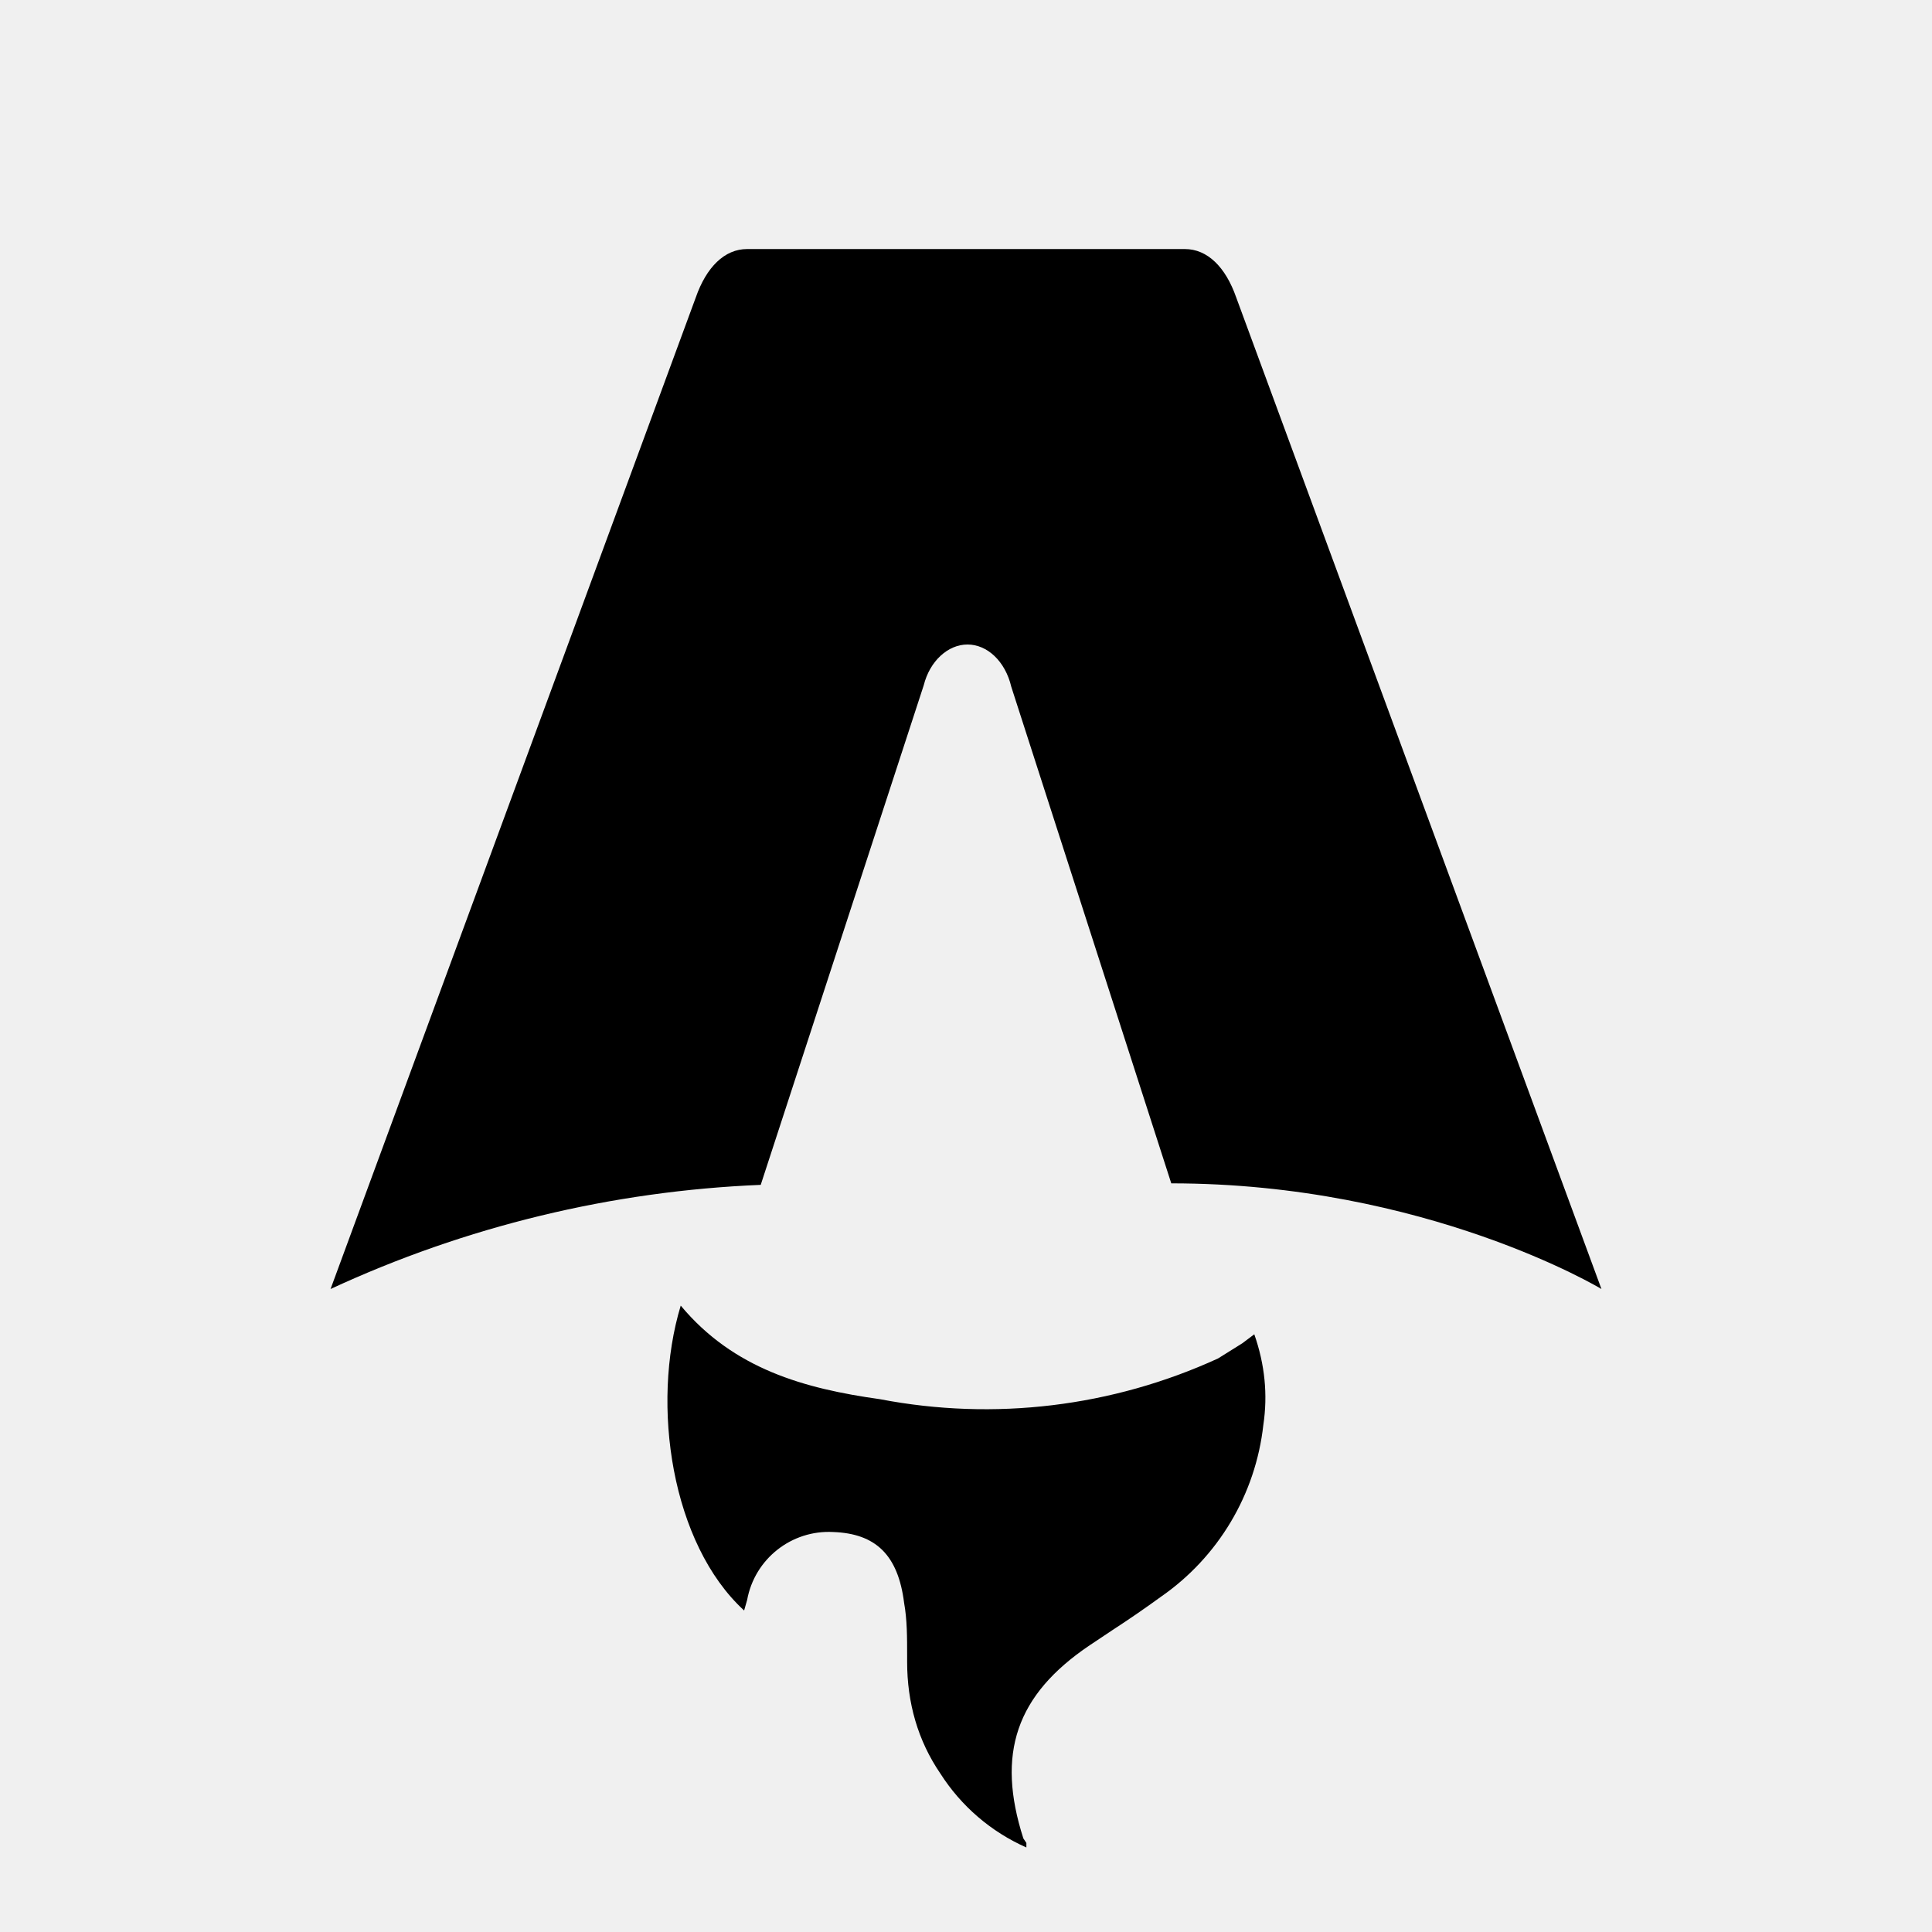
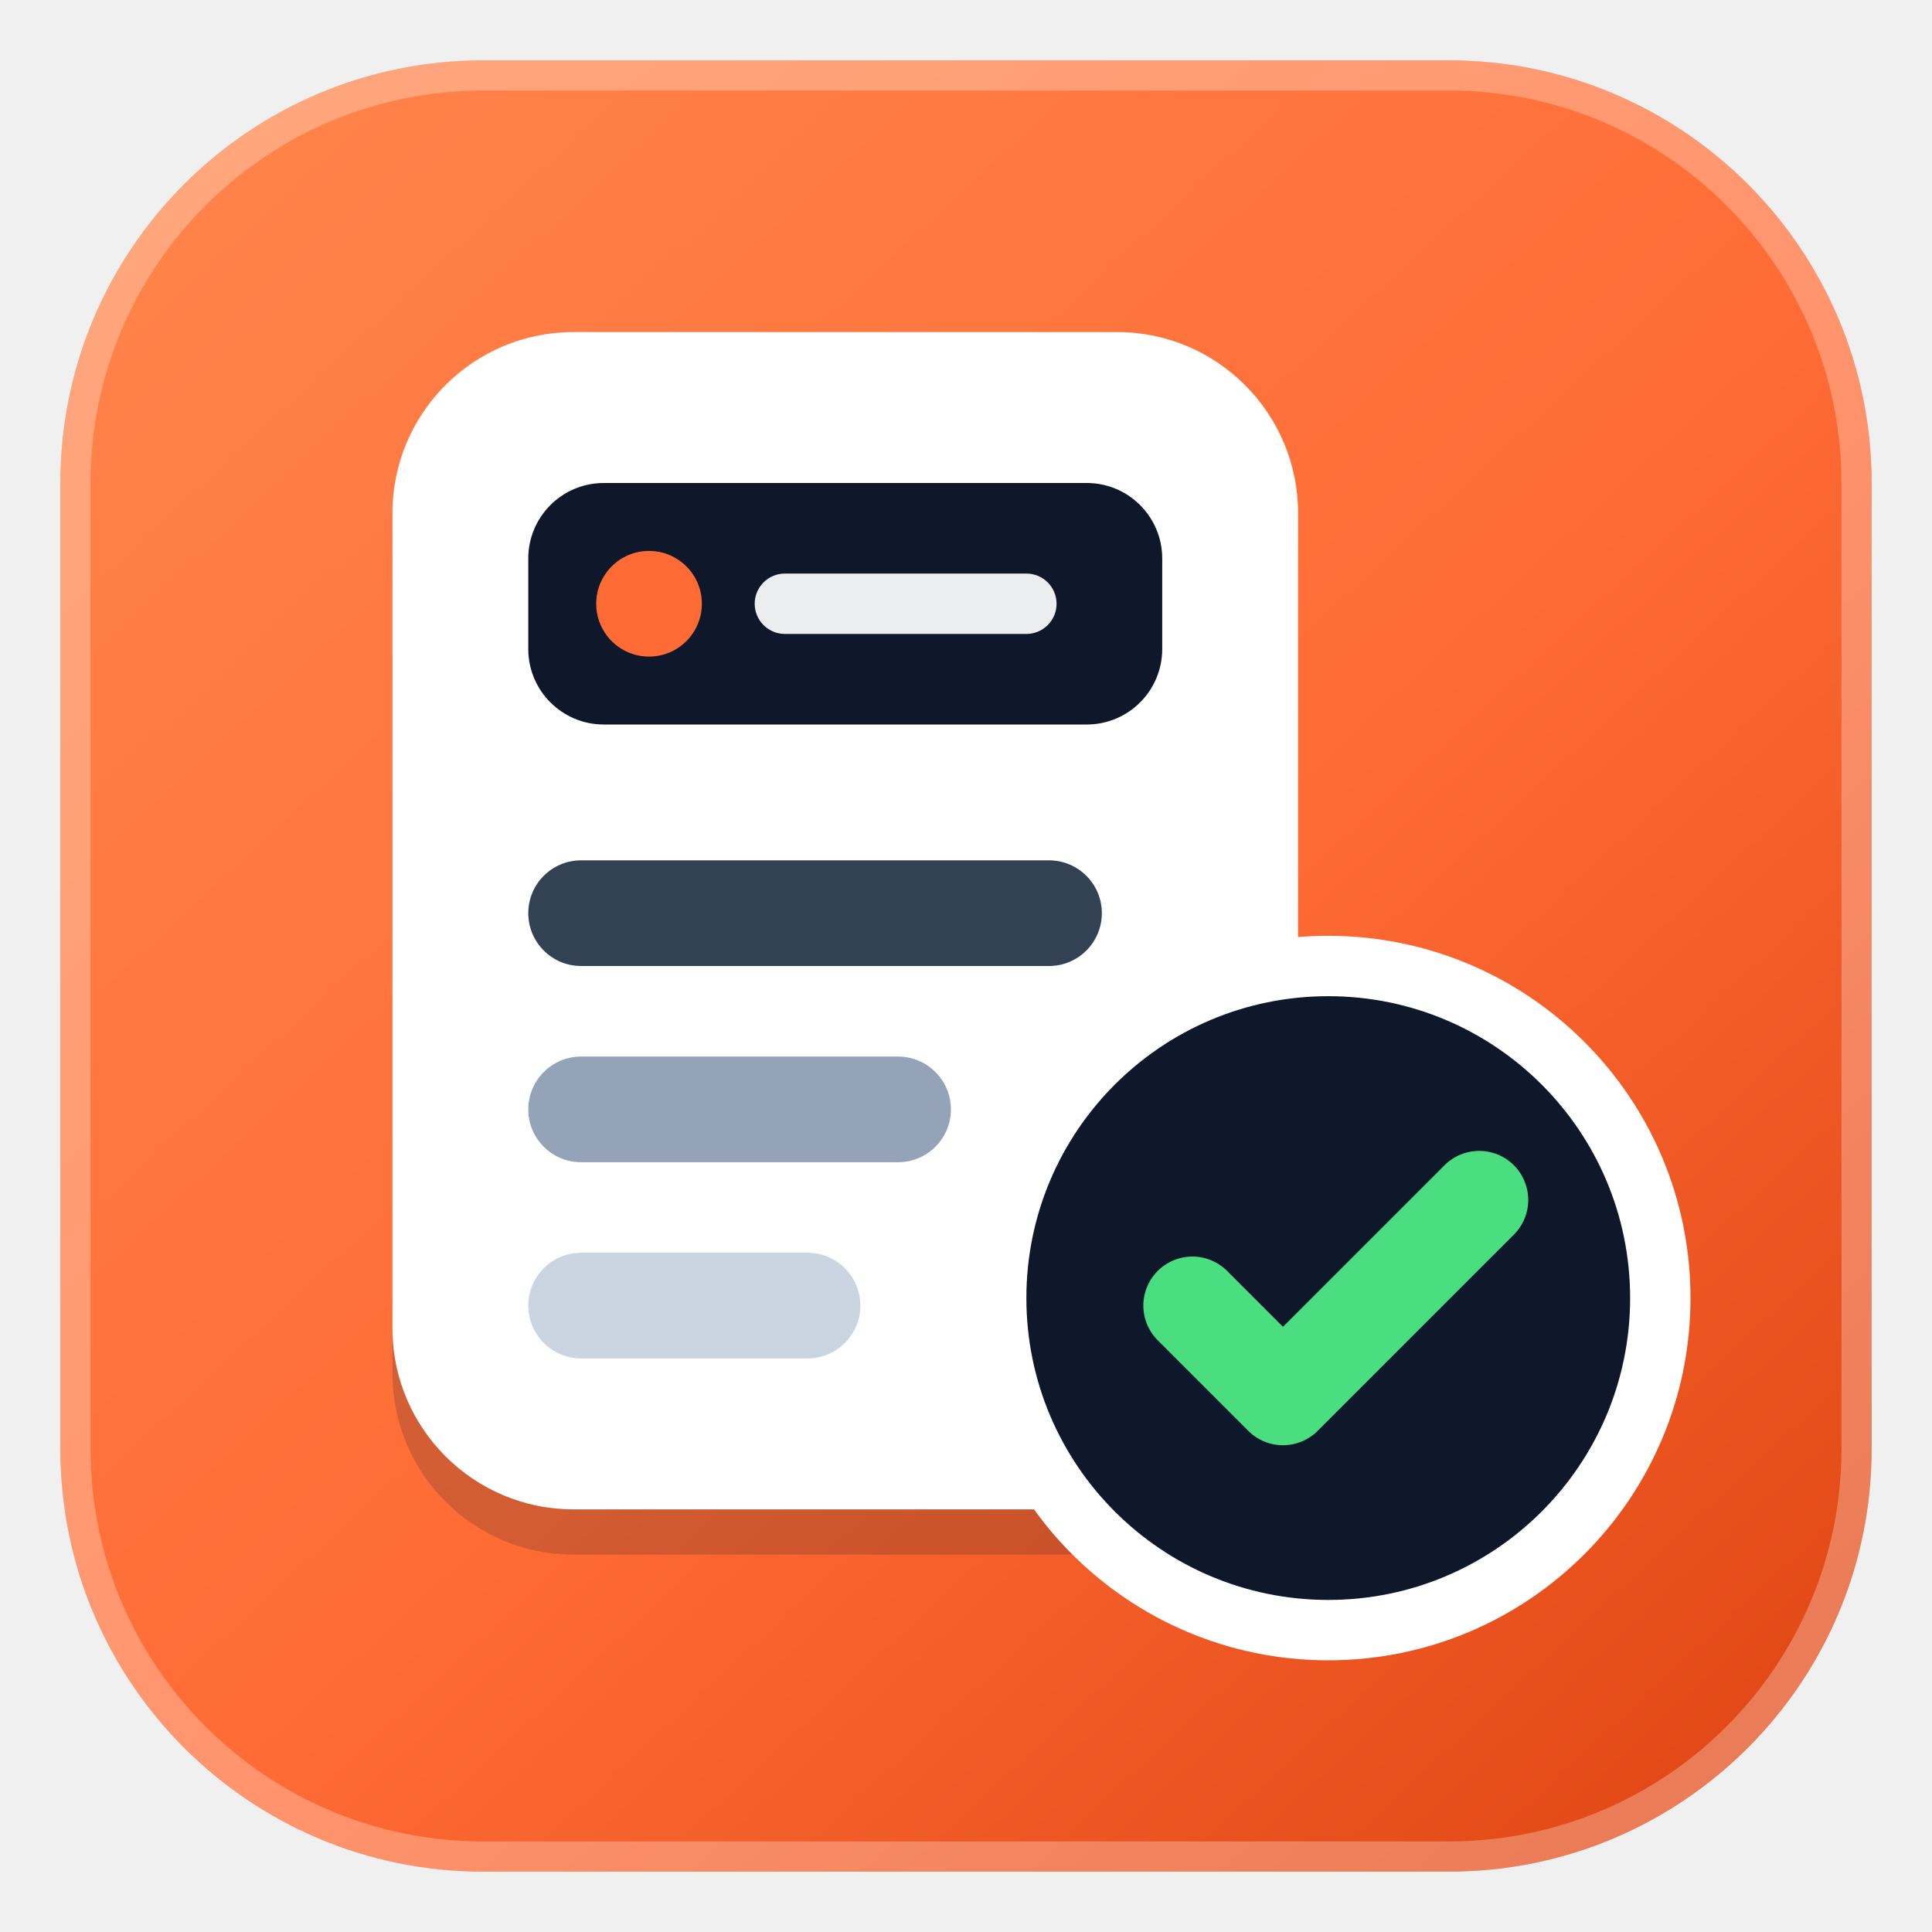
- <svg xmlns="http://www.w3.org/2000/svg" fill="none" viewBox="0 0 128 128">
-   <path d="M50.4 78.5a75.1 75.1 0 0 0-28.5 6.9l24.2-65.7c.7-2 1.9-3.2 3.4-3.2h29c1.5 0 2.7 1.2 3.4 3.2l24.2 65.7s-11.6-7-28.5-7L67 45.5c-.4-1.7-1.6-2.8-2.9-2.8-1.3 0-2.5 1.1-2.9 2.7L50.4 78.5Zm-1.1 28.2Zm-4.2-20.2c-2 6.6-.6 15.8 4.2 20.2a17.5 17.5 0 0 1 .2-.7 5.5 5.5 0 0 1 5.7-4.5c2.8.1 4.3 1.5 4.7 4.7.2 1.1.2 2.3.2 3.5v.4c0 2.7.7 5.2 2.2 7.4a13 13 0 0 0 5.7 4.9v-.3l-.2-.3c-1.8-5.6-.5-9.5 4.4-12.8l1.5-1a73 73 0 0 0 3.2-2.2 16 16 0 0 0 6.8-11.4c.3-2 .1-4-.6-6l-.8.6-1.6 1a37 37 0 0 1-22.4 2.7c-5-.7-9.7-2-13.2-6.2Z" />
-   <style>
-         path { fill: #000; }
-         @media (prefers-color-scheme: dark) {
-             path { fill: #FFF; }
-         }
-     </style>
+ <svg xmlns="http://www.w3.org/2000/svg" viewBox="0 0 128 128" fill="none">
+   <defs>
+     <linearGradient id="orderposBg" x1="12" y1="8" x2="116" y2="120" gradientUnits="userSpaceOnUse">
+       <stop offset="0%" stop-color="#FF844B" />
+       <stop offset="55%" stop-color="#FF6B35" />
+       <stop offset="100%" stop-color="#E04714" />
+     </linearGradient>
+   </defs>
+   <rect x="4" y="4" width="120" height="120" rx="28" fill="url(#orderposBg)" />
+   <rect x="5" y="5" width="118" height="118" rx="27" stroke="#FFFFFF" stroke-opacity="0.28" stroke-width="2" />
+   <rect x="26" y="25" width="60" height="78" rx="12" fill="#0F172A" fill-opacity="0.18" />
+   <rect x="26" y="22" width="60" height="78" rx="12" fill="#FFFFFF" />
+   <rect x="35" y="32" width="42" height="16" rx="5" fill="#0F172A" />
+   <circle cx="43" cy="40" r="3.5" fill="#FF6B35" />
+   <rect x="50" y="38" width="20" height="4" rx="2" fill="#FFFFFF" fill-opacity="0.92" />
+   <rect x="35" y="57" width="38" height="7" rx="3.5" fill="#334155" />
+   <rect x="35" y="70" width="28" height="7" rx="3.5" fill="#94A3B8" />
+   <rect x="35" y="83" width="22" height="7" rx="3.5" fill="#CBD5E1" />
+   <circle cx="88" cy="86" r="24" fill="#FFFFFF" />
+   <circle cx="88" cy="86" r="20" fill="#0F172A" />
+   <path d="M79 86.5L85 92.5L98 79.5" stroke="#4ADE80" stroke-width="6.5" stroke-linecap="round" stroke-linejoin="round" />
</svg>
